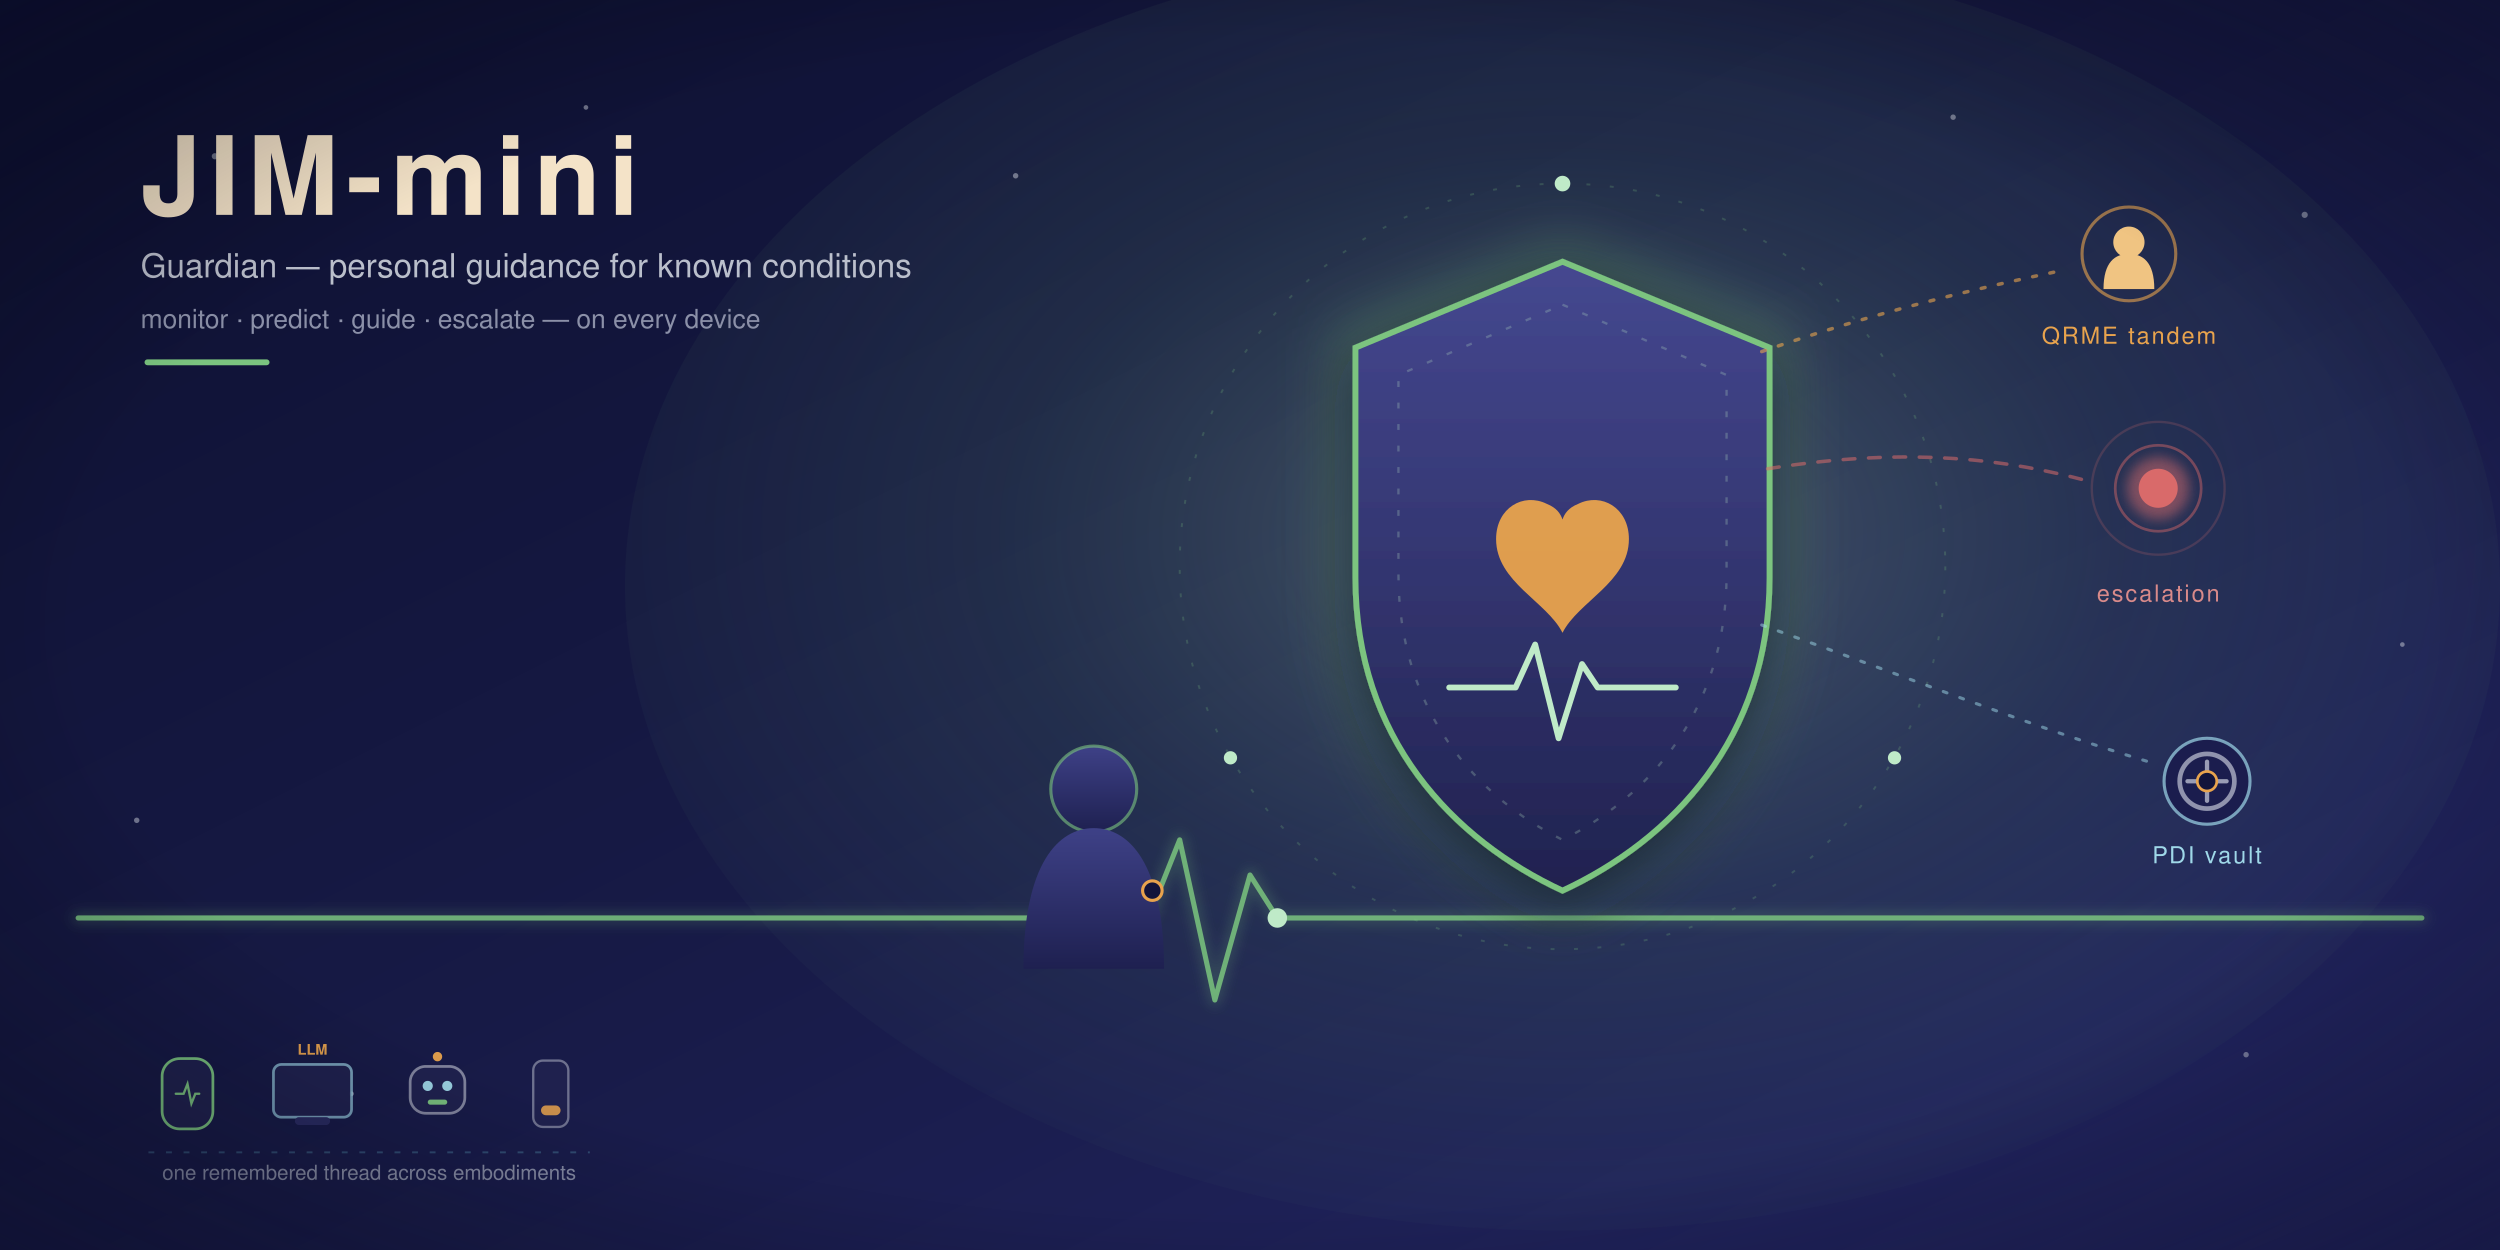
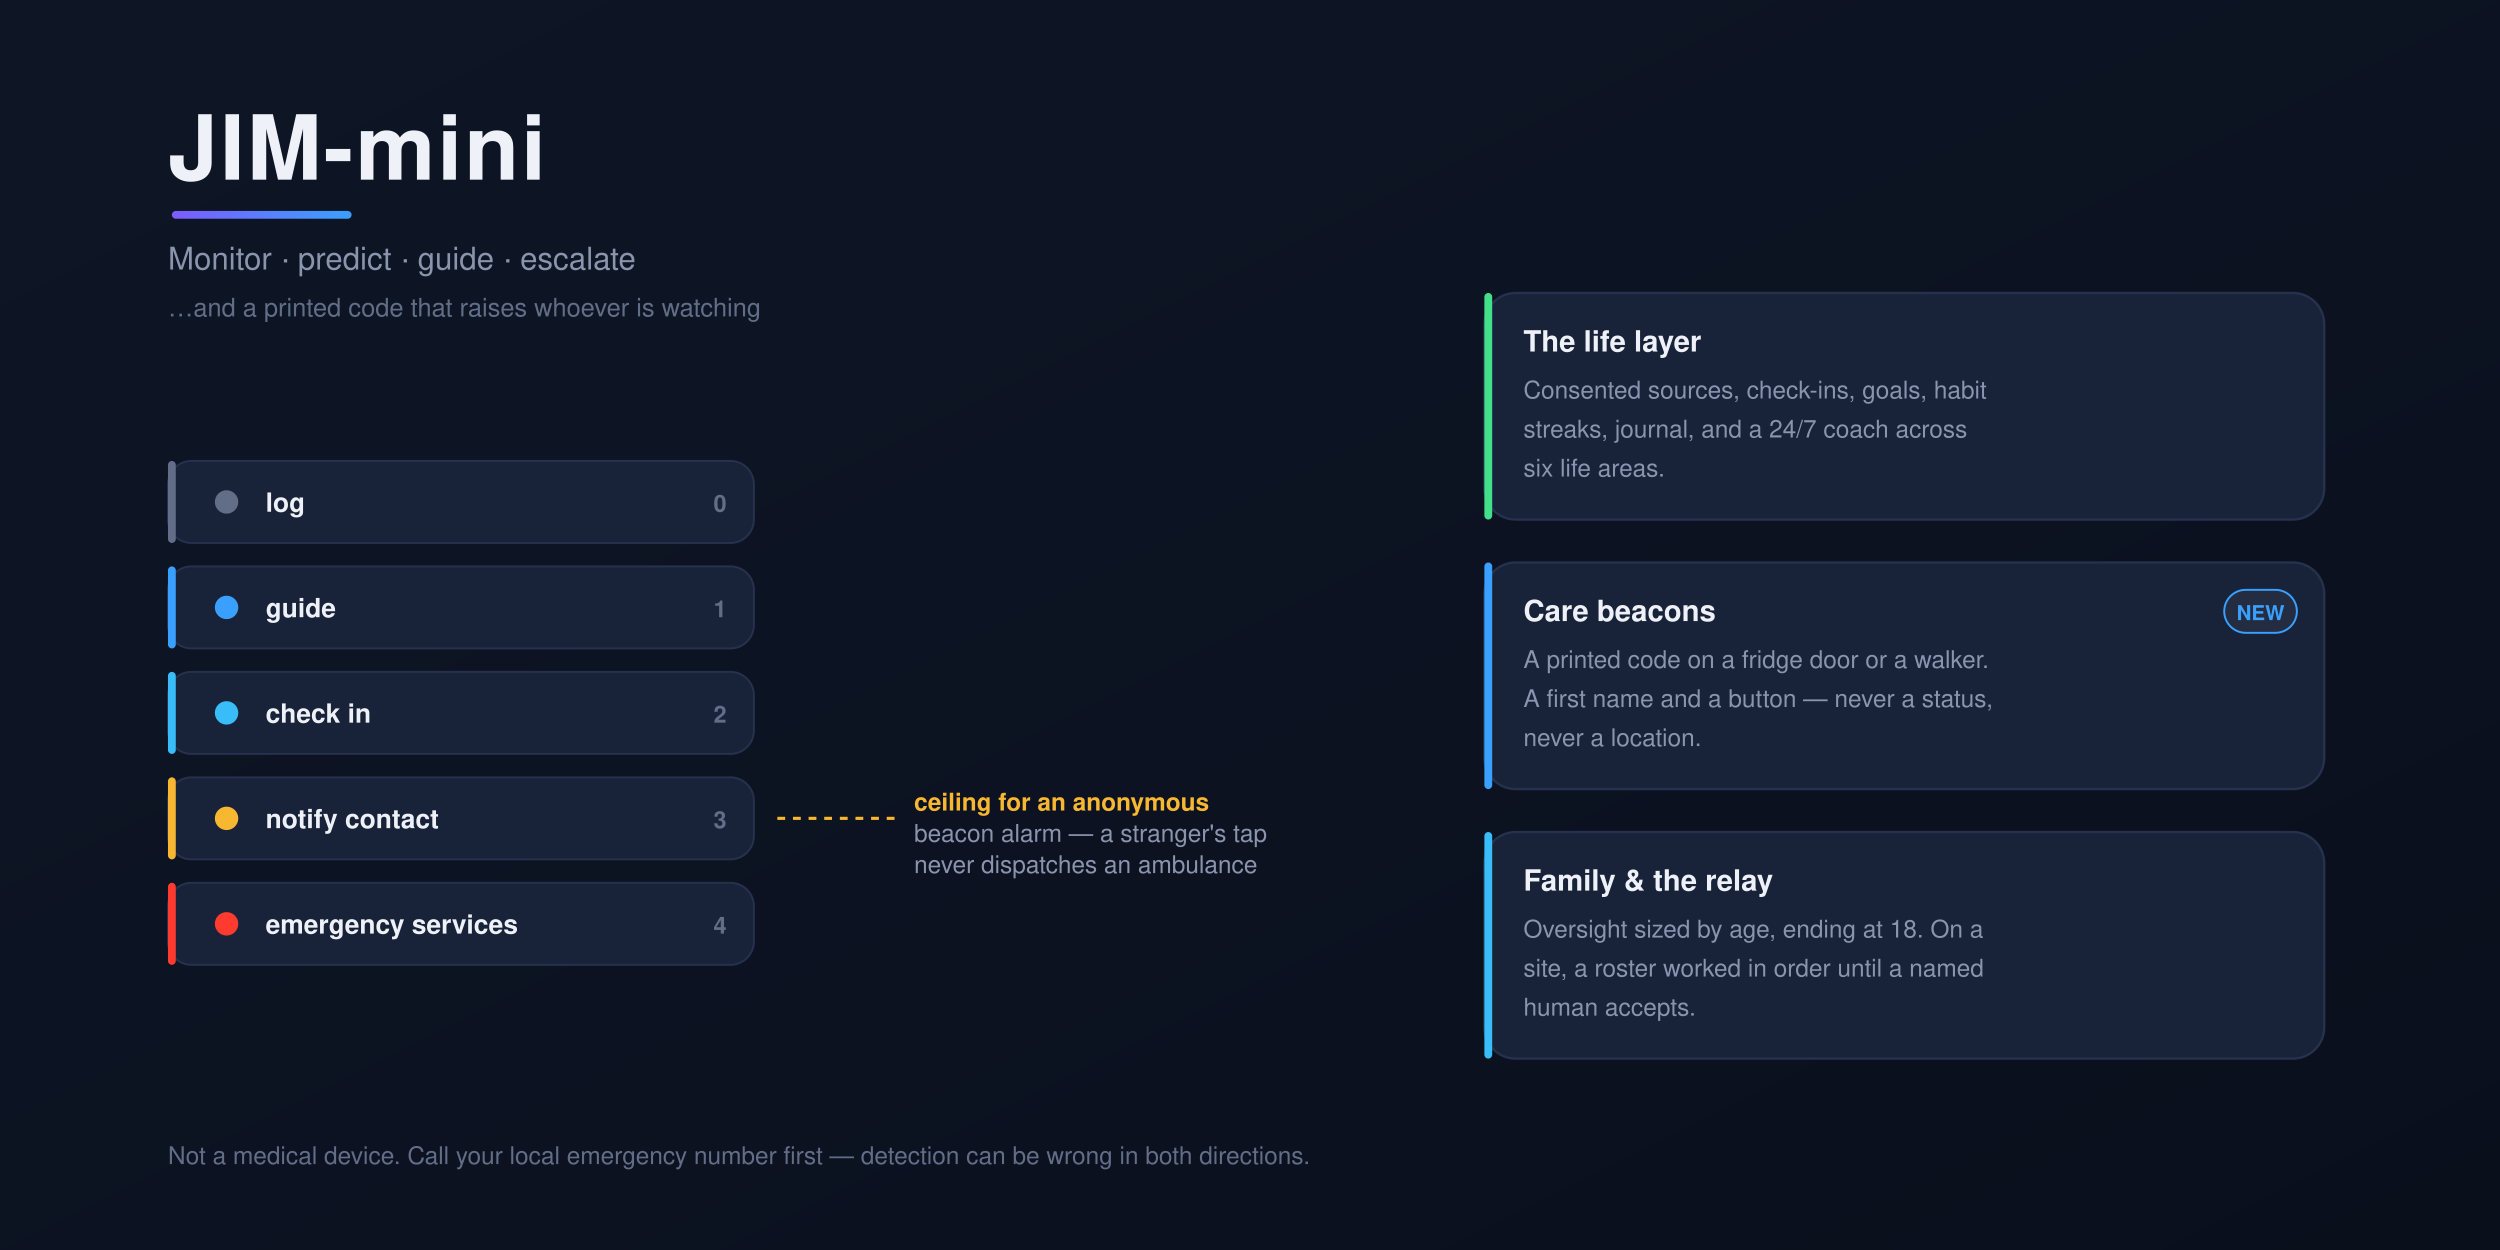
<svg xmlns="http://www.w3.org/2000/svg" role="img" aria-labelledby="t d" viewBox="0 0 1280 640" width="1280" height="640" font-family="Helvetica, Arial, sans-serif">
  <defs>
-     <linearGradient id="jbg" x1="0" y1="0" x2="1" y2="1">
-       <stop offset="0" stop-color="#0D1030" />
-       <stop offset="0.5" stop-color="#171A46" />
-       <stop offset="1" stop-color="#242766" />
+     <linearGradient id="bg" x1="0" y1="0" x2="1" y2="1">
+       <stop offset="0" stop-color="#0e1626" />
+       <stop offset="1" stop-color="#0a0f1c" />
    </linearGradient>
-     <radialGradient id="jvign" cx="0.5" cy="0.5" r="0.75">
-       <stop offset="0.62" stop-color="#000" stop-opacity="0" />
-       <stop offset="1" stop-color="#090A26" stop-opacity="0.55" />
+     <linearGradient id="brand" x1="0" y1="0" x2="1" y2="0">
+       <stop offset="0" stop-color="#7c5cff" />
+       <stop offset="1" stop-color="#3aa0ff" />
+     </linearGradient>
+     <radialGradient id="glow" cx="50%" cy="50%" r="50%">
+       <stop offset="0" stop-color="#43e08a" stop-opacity="0.30" />
+       <stop offset="1" stop-color="#43e08a" stop-opacity="0" />
    </radialGradient>
-     <radialGradient id="jhalo" cx="0.5" cy="0.46" r="0.6">
-       <stop offset="0" stop-color="#BFEAC8" stop-opacity="0.30" />
-       <stop offset="0.5" stop-color="#7BC47F" stop-opacity="0.12" />
-       <stop offset="1" stop-color="#7BC47F" stop-opacity="0" />
-     </radialGradient>
-     <linearGradient id="jshield" x1="0" y1="0" x2="0" y2="1">
-       <stop offset="0" stop-color="#454890" />
-       <stop offset="1" stop-color="#20224F" />
-     </linearGradient>
-     <linearGradient id="jperson" x1="0" y1="0" x2="0" y2="1">
-       <stop offset="0" stop-color="#3E4187" />
-       <stop offset="1" stop-color="#1E2050" />
-     </linearGradient>
-     <filter id="jsoft" x="-80%" y="-80%" width="260%" height="260%">
-       <feGaussianBlur stdDeviation="14" />
-     </filter>
-     <filter id="jsoft2" x="-80%" y="-80%" width="260%" height="260%">
-       <feGaussianBlur stdDeviation="3" />
-     </filter>
-     <filter id="jshadow" x="-40%" y="-40%" width="180%" height="180%">
-       <feDropShadow dx="0" dy="10" stdDeviation="14" flood-color="#05061C" flood-opacity="0.6" />
-     </filter>
+     <marker id="ah" viewBox="0 0 10 10" refX="9" refY="5" markerWidth="6" markerHeight="6" orient="auto-start-reverse">
+       <path d="M0 0 L10 5 L0 10 z" fill="#626d88" />
+     </marker>
  </defs>
-   <rect width="1280" height="640" fill="url(#jbg)" />
-   <ellipse cx="800" cy="300" rx="480" ry="330" fill="url(#jhalo)" />
-   <g fill="#C9CDD8" opacity="0.5">
-     <circle cx="110" cy="80" r="1.6" />
-     <circle cx="300" cy="55" r="1.2" />
-     <circle cx="520" cy="90" r="1.4" />
-     <circle cx="1000" cy="60" r="1.4" />
-     <circle cx="1180" cy="110" r="1.6" />
-     <circle cx="1230" cy="330" r="1.2" />
-     <circle cx="70" cy="420" r="1.4" />
-     <circle cx="180" cy="560" r="1.2" />
-     <circle cx="1150" cy="540" r="1.4" />
-   </g>
-   <g>
-     <path d="M40 470 L560 470 L588 470 L604 430 L622 512 L640 448 L654 470 L1240 470" fill="none" stroke="#7BC47F" stroke-width="2.6" stroke-linecap="round" stroke-linejoin="round" stroke-opacity="0.85" />
-     <path d="M40 470 L560 470 L588 470 L604 430 L622 512 L640 448 L654 470 L1240 470" fill="none" stroke="#7BC47F" stroke-width="7" stroke-linecap="round" stroke-linejoin="round" stroke-opacity="0.18" filter="url(#jsoft2)" />
-     <circle cx="654" cy="470" r="5" fill="#BFEAC8" />
-   </g>
-   <g transform="translate(800 290)">
-     <g filter="url(#jsoft)">
-       <path d="M0 -168 L118 -120 V8 C118 96 62 152 0 180 C-62 152 -118 96 -118 8 V-120 Z" fill="#7BC47F" opacity="0.30" />
-     </g>
-     <path d="M0 -156 L106 -112 V6 C106 88 56 140 0 166 C-56 140 -106 88 -106 6 V-112 Z" fill="url(#jshield)" stroke="#7BC47F" stroke-width="3" filter="url(#jshadow)" />
-     <path d="M0 -134 L84 -98 V4 C84 74 44 118 0 140 C-44 118 -84 74 -84 4 V-98 Z" fill="none" stroke="#BFEAC8" stroke-opacity="0.25" stroke-width="1.2" stroke-dasharray="3 8" />
-     <path d="M0 34 C-8 18 -34 8 -34 -14 C-34 -30 -20 -38 -8 -32 C-3 -30 -1 -27 0 -24 C1 -27 3 -30 8 -32 C20 -38 34 -30 34 -14 C34 8 8 18 0 34 Z" fill="#E8A34D" opacity="0.95" />
-     <path d="M-58 62 L-24 62 L-14 40 L-2 88 L10 50 L18 62 L58 62" fill="none" stroke="#BFEAC8" stroke-width="3" stroke-linecap="round" stroke-linejoin="round" />
-     <circle r="196" fill="none" stroke="#7BC47F" stroke-opacity="0.22" stroke-width="1" stroke-dasharray="2 10" />
-     <g fill="#BFEAC8">
-       <circle cx="0" cy="-196" r="4" />
-       <circle cx="170" cy="98" r="3.4" />
-       <circle cx="-170" cy="98" r="3.4" />
-     </g>
-   </g>
-   <g transform="translate(560 430)">
-     <circle cy="-26" r="22" fill="url(#jperson)" stroke="#7BC47F" stroke-opacity="0.6" stroke-width="1.6" />
-     <path d="M-36 66 C-36 12 -18 -6 0 -6 C18 -6 36 12 36 66 Z" fill="url(#jperson)" />
-     <circle cx="30" cy="26" r="5" fill="#12143B" stroke="#E8A34D" stroke-width="1.6" />
-   </g>
-   <g transform="translate(1105 250)">
-     <g filter="url(#jsoft2)">
-       <circle r="16" fill="#D96A6A" opacity="0.5" />
-     </g>
-     <circle r="10" fill="#D96A6A" />
-     <circle r="22" fill="none" stroke="#D96A6A" stroke-opacity="0.45" stroke-width="1.4" />
-     <circle r="34" fill="none" stroke="#D96A6A" stroke-opacity="0.2" stroke-width="1.2" />
-     <text y="58" text-anchor="middle" font-size="12" fill="#D98A8A" letter-spacing="1">escalation</text>
-   </g>
-   <path d="M905 240 C980 228 1030 236 1068 246" fill="none" stroke="#D96A6A" stroke-width="1.8" stroke-opacity="0.55" stroke-dasharray="6 7" stroke-linecap="round" />
-   <g transform="translate(1090 130)">
-     <circle r="24" fill="none" stroke="#E8A34D" stroke-opacity="0.6" stroke-width="1.6" />
-     <circle cy="-6" r="8" fill="#F0C482" />
-     <path d="M-13 18 C-13 4 -7 0 0 0 C7 0 13 4 13 18 Z" fill="#F0C482" />
-     <text y="46" text-anchor="middle" font-size="12" fill="#E8A34D" letter-spacing="1">QRME tandem</text>
-   </g>
-   <path d="M902 180 C960 160 1010 148 1058 138" fill="none" stroke="#E8A34D" stroke-width="1.8" stroke-opacity="0.6" stroke-dasharray="2 7" stroke-linecap="round" />
-   <g transform="translate(72 110)">
-     <text font-size="56" font-weight="bold" letter-spacing="4" fill="#F4E3C8">JIM-mini</text>
-     <text y="32" font-size="17" fill="#C9CDD8" opacity="0.92">Guardian — personal guidance for known conditions</text>
-     <text y="58" font-size="13.5" fill="#8B90A8">monitor · predict · guide · escalate — on every device</text>
-     <rect x="2" y="74" width="64" height="3" rx="1.5" fill="#7BC47F" />
-   </g>
-   <g transform="translate(96 560)" opacity="0.95">
-     <g transform="translate(0 0)">
-       <rect x="-13" y="-18" width="26" height="36" rx="9" fill="#20224F" stroke="#7BC47F" stroke-width="1.4" />
-       <path d="M-6 0 L-2 0 L0 -5 L2 5 L4 0 L6 0" fill="none" stroke="#7BC47F" stroke-width="1.2" stroke-linecap="round" />
-     </g>
-     <g transform="translate(64 0)">
-       <rect x="-20" y="-15" width="40" height="27" rx="4" fill="#20224F" stroke="#9FD8E8" stroke-opacity="0.7" stroke-width="1.4" />
-       <rect x="-9" y="12" width="18" height="4" rx="2" fill="#2A2C63" />
-       <text y="-20" text-anchor="middle" font-size="7.5" font-weight="bold" fill="#E8A34D">LLM</text>
-     </g>
-     <g transform="translate(128 0)">
-       <rect x="-14" y="-14" width="28" height="24" rx="8" fill="#20224F" stroke="#C9CDD8" stroke-opacity="0.6" stroke-width="1.4" />
-       <circle cx="-5" cy="-4" r="2.6" fill="#9FD8E8" />
-       <circle cx="5" cy="-4" r="2.6" fill="#9FD8E8" />
-       <rect x="-5" y="3" width="10" height="2.6" rx="1.3" fill="#7BC47F" />
-       <circle cx="0" cy="-19" r="2.4" fill="#E8A34D" />
-     </g>
-     <g transform="translate(186 0)">
-       <rect x="-9" y="-17" width="18" height="34" rx="5" fill="#20224F" stroke="#C9CDD8" stroke-opacity="0.5" stroke-width="1.2" />
-       <rect x="-5" y="6" width="10" height="5" rx="2.5" fill="#E8A34D" opacity="0.9" />
-     </g>
-     <path d="M-20 30 H206" stroke="#5FA8C0" stroke-opacity="0.35" stroke-width="1" stroke-dasharray="3 6" />
-     <text x="93" y="44" text-anchor="middle" font-size="10.5" fill="#8B90A8">one remembered thread across embodiments</text>
-   </g>
-   <g transform="translate(1130 400)">
-     <circle r="22" fill="#1B1D4E" stroke="#9FD8E8" stroke-opacity="0.7" stroke-width="1.6" />
-     <circle r="14" fill="none" stroke="#DDE1EC" stroke-opacity="0.6" stroke-width="2.4" />
-     <g stroke="#DDE1EC" stroke-opacity="0.65" stroke-width="2.2" stroke-linecap="round">
-       <line y1="-10" y2="10" />
-       <line x1="-10" x2="10" />
-     </g>
-     <circle r="5" fill="#12143B" stroke="#E8A34D" stroke-width="1.4" />
-     <text y="42" text-anchor="middle" font-size="12" fill="#9FD8E8" letter-spacing="1">PDI vault</text>
-   </g>
-   <path d="M902 320 C980 348 1040 372 1100 390" fill="none" stroke="#9FD8E8" stroke-width="1.6" stroke-opacity="0.5" stroke-dasharray="2 7" stroke-linecap="round" />
-   <rect width="1280" height="640" fill="url(#jvign)" />
+   <rect width="1280" height="640" fill="url(#bg)" />
+   <text x="86" y="92" font-size="46" fill="#eef1f7" font-weight="800" text-anchor="start" letter-spacing="1">JIM-mini</text>
+   <rect x="88" y="108" width="92" height="4" rx="2" fill="url(#brand)" />
+   <text x="86" y="138" font-size="16" fill="#8a94ad" font-weight="400" text-anchor="start">Monitor · predict · guide · escalate</text>
+   <text x="86" y="162" font-size="13" fill="#626d88" font-weight="400" text-anchor="start">…and a printed code that raises whoever is watching</text>
+   <rect x="86" y="236" width="300" height="42" rx="12" fill="#182238" stroke="#26314e" stroke-width="1" />
+   <rect x="86" y="236" width="4" height="42" rx="2" fill="#626d88" />
+   <circle cx="116" cy="257" r="6" fill="#626d88" />
+   <text x="136" y="262" font-size="13.5" fill="#eef1f7" font-weight="600" text-anchor="start">log</text>
+   <text x="372" y="262" font-size="12" fill="#626d88" font-weight="700" text-anchor="end">0</text>
+   <rect x="86" y="290" width="300" height="42" rx="12" fill="#182238" stroke="#26314e" stroke-width="1" />
+   <rect x="86" y="290" width="4" height="42" rx="2" fill="#3aa0ff" />
+   <circle cx="116" cy="311" r="6" fill="#3aa0ff" />
+   <text x="136" y="316" font-size="13.5" fill="#eef1f7" font-weight="600" text-anchor="start">guide</text>
+   <text x="372" y="316" font-size="12" fill="#626d88" font-weight="700" text-anchor="end">1</text>
+   <rect x="86" y="344" width="300" height="42" rx="12" fill="#182238" stroke="#26314e" stroke-width="1" />
+   <rect x="86" y="344" width="4" height="42" rx="2" fill="#38bdf8" />
+   <circle cx="116" cy="365" r="6" fill="#38bdf8" />
+   <text x="136" y="370" font-size="13.5" fill="#eef1f7" font-weight="600" text-anchor="start">check in</text>
+   <text x="372" y="370" font-size="12" fill="#626d88" font-weight="700" text-anchor="end">2</text>
+   <rect x="86" y="398" width="300" height="42" rx="12" fill="#182238" stroke="#26314e" stroke-width="1" />
+   <rect x="86" y="398" width="4" height="42" rx="2" fill="#f7b731" />
+   <circle cx="116" cy="419" r="6" fill="#f7b731" />
+   <text x="136" y="424" font-size="13.5" fill="#eef1f7" font-weight="600" text-anchor="start">notify contact</text>
+   <text x="372" y="424" font-size="12" fill="#626d88" font-weight="700" text-anchor="end">3</text>
+   <rect x="86" y="452" width="300" height="42" rx="12" fill="#182238" stroke="#26314e" stroke-width="1" />
+   <rect x="86" y="452" width="4" height="42" rx="2" fill="#ff3b30" />
+   <circle cx="116" cy="473" r="6" fill="#ff3b30" />
+   <text x="136" y="478" font-size="13.5" fill="#eef1f7" font-weight="600" text-anchor="start">emergency services</text>
+   <text x="372" y="478" font-size="12" fill="#626d88" font-weight="700" text-anchor="end">4</text>
+   <path d="M398 419 L458 419" stroke="#f7b731" stroke-width="1.6" stroke-dasharray="4 4" />
+   <text x="468" y="415" font-size="12.5" fill="#f7b731" font-weight="600" text-anchor="start">ceiling for an anonymous</text>
+   <text x="468" y="431" font-size="12.5" fill="#8a94ad" font-weight="400" text-anchor="start">beacon alarm — a stranger's tap</text>
+   <text x="468" y="447" font-size="12.5" fill="#8a94ad" font-weight="400" text-anchor="start">never dispatches an ambulance</text>
+   <rect x="760" y="150" width="430" height="116" rx="16" fill="#182238" stroke="#26314e" stroke-width="1.2" />
+   <rect x="760" y="150" width="4" height="116" rx="2" fill="#43e08a" />
+   <text x="780" y="180" font-size="15" fill="#eef1f7" font-weight="700" text-anchor="start">The life layer</text>
+   <text x="780" y="204" font-size="12.5" fill="#8a94ad" font-weight="400" text-anchor="start">Consented sources, check-ins, goals, habit</text>
+   <text x="780" y="224" font-size="12.5" fill="#8a94ad" font-weight="400" text-anchor="start">streaks, journal, and a 24/7 coach across</text>
+   <text x="780" y="244" font-size="12.5" fill="#8a94ad" font-weight="400" text-anchor="start">six life areas.</text>
+   <rect x="760" y="288" width="430" height="116" rx="16" fill="#182238" stroke="#26314e" stroke-width="1.2" />
+   <rect x="760" y="288" width="4" height="116" rx="2" fill="#3aa0ff" />
+   <text x="780" y="318" font-size="15" fill="#eef1f7" font-weight="700" text-anchor="start">Care beacons</text>
+   <text x="780" y="342" font-size="12.5" fill="#8a94ad" font-weight="400" text-anchor="start">A printed code on a fridge door or a walker.</text>
+   <text x="780" y="362" font-size="12.5" fill="#8a94ad" font-weight="400" text-anchor="start">A first name and a button — never a status,</text>
+   <text x="780" y="382" font-size="12.5" fill="#8a94ad" font-weight="400" text-anchor="start">never a location.</text>
+   <rect x="1138.8" y="302" width="37.2" height="22" rx="11" fill="rgba(255,255,255,0.05)" stroke="#3aa0ff" stroke-width="1" />
+   <text x="1157.4" y="317.5" font-size="10.5" fill="#3aa0ff" font-weight="700" text-anchor="middle">NEW</text>
+   <rect x="760" y="426" width="430" height="116" rx="16" fill="#182238" stroke="#26314e" stroke-width="1.2" />
+   <rect x="760" y="426" width="4" height="116" rx="2" fill="#38bdf8" />
+   <text x="780" y="456" font-size="15" fill="#eef1f7" font-weight="700" text-anchor="start">Family &amp; the relay</text>
+   <text x="780" y="480" font-size="12.5" fill="#8a94ad" font-weight="400" text-anchor="start">Oversight sized by age, ending at 18. On a</text>
+   <text x="780" y="500" font-size="12.5" fill="#8a94ad" font-weight="400" text-anchor="start">site, a roster worked in order until a named</text>
+   <text x="780" y="520" font-size="12.5" fill="#8a94ad" font-weight="400" text-anchor="start">human accepts.</text>
+   <text x="86" y="596" font-size="12.5" fill="#626d88" font-weight="400" text-anchor="start">Not a medical device. Call your local emergency number first — detection can be wrong in both directions.</text>
</svg>
